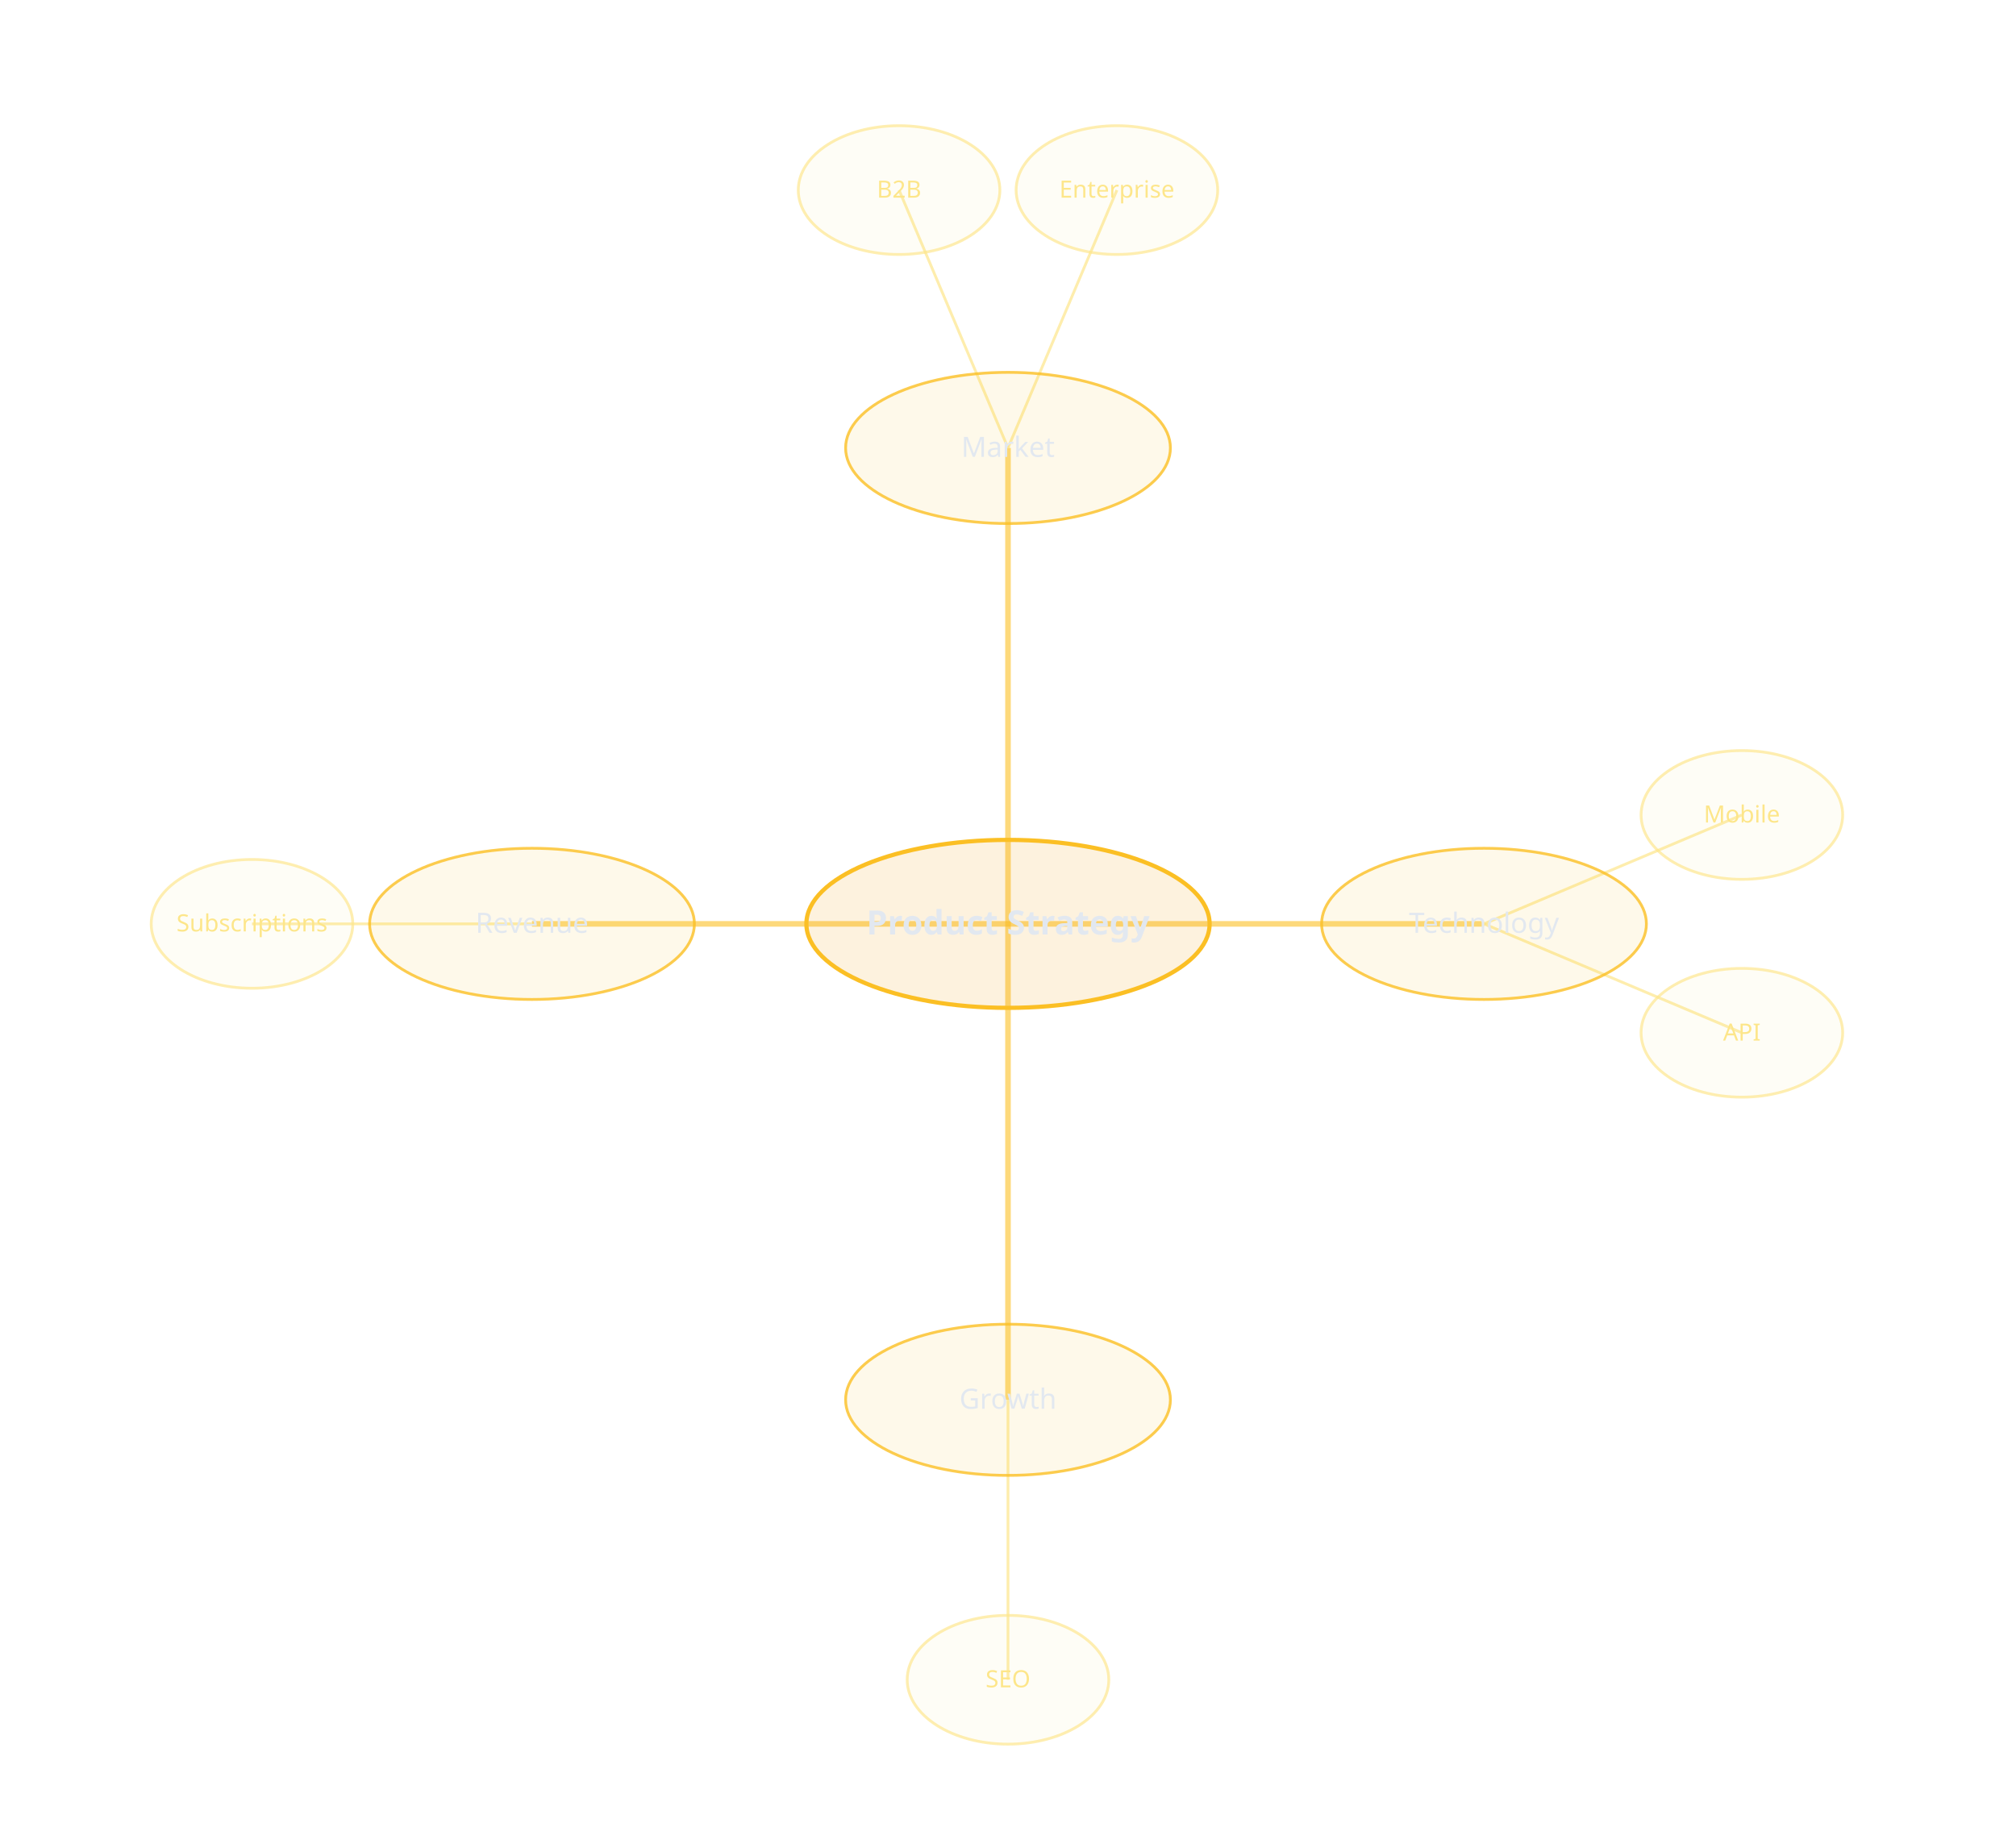
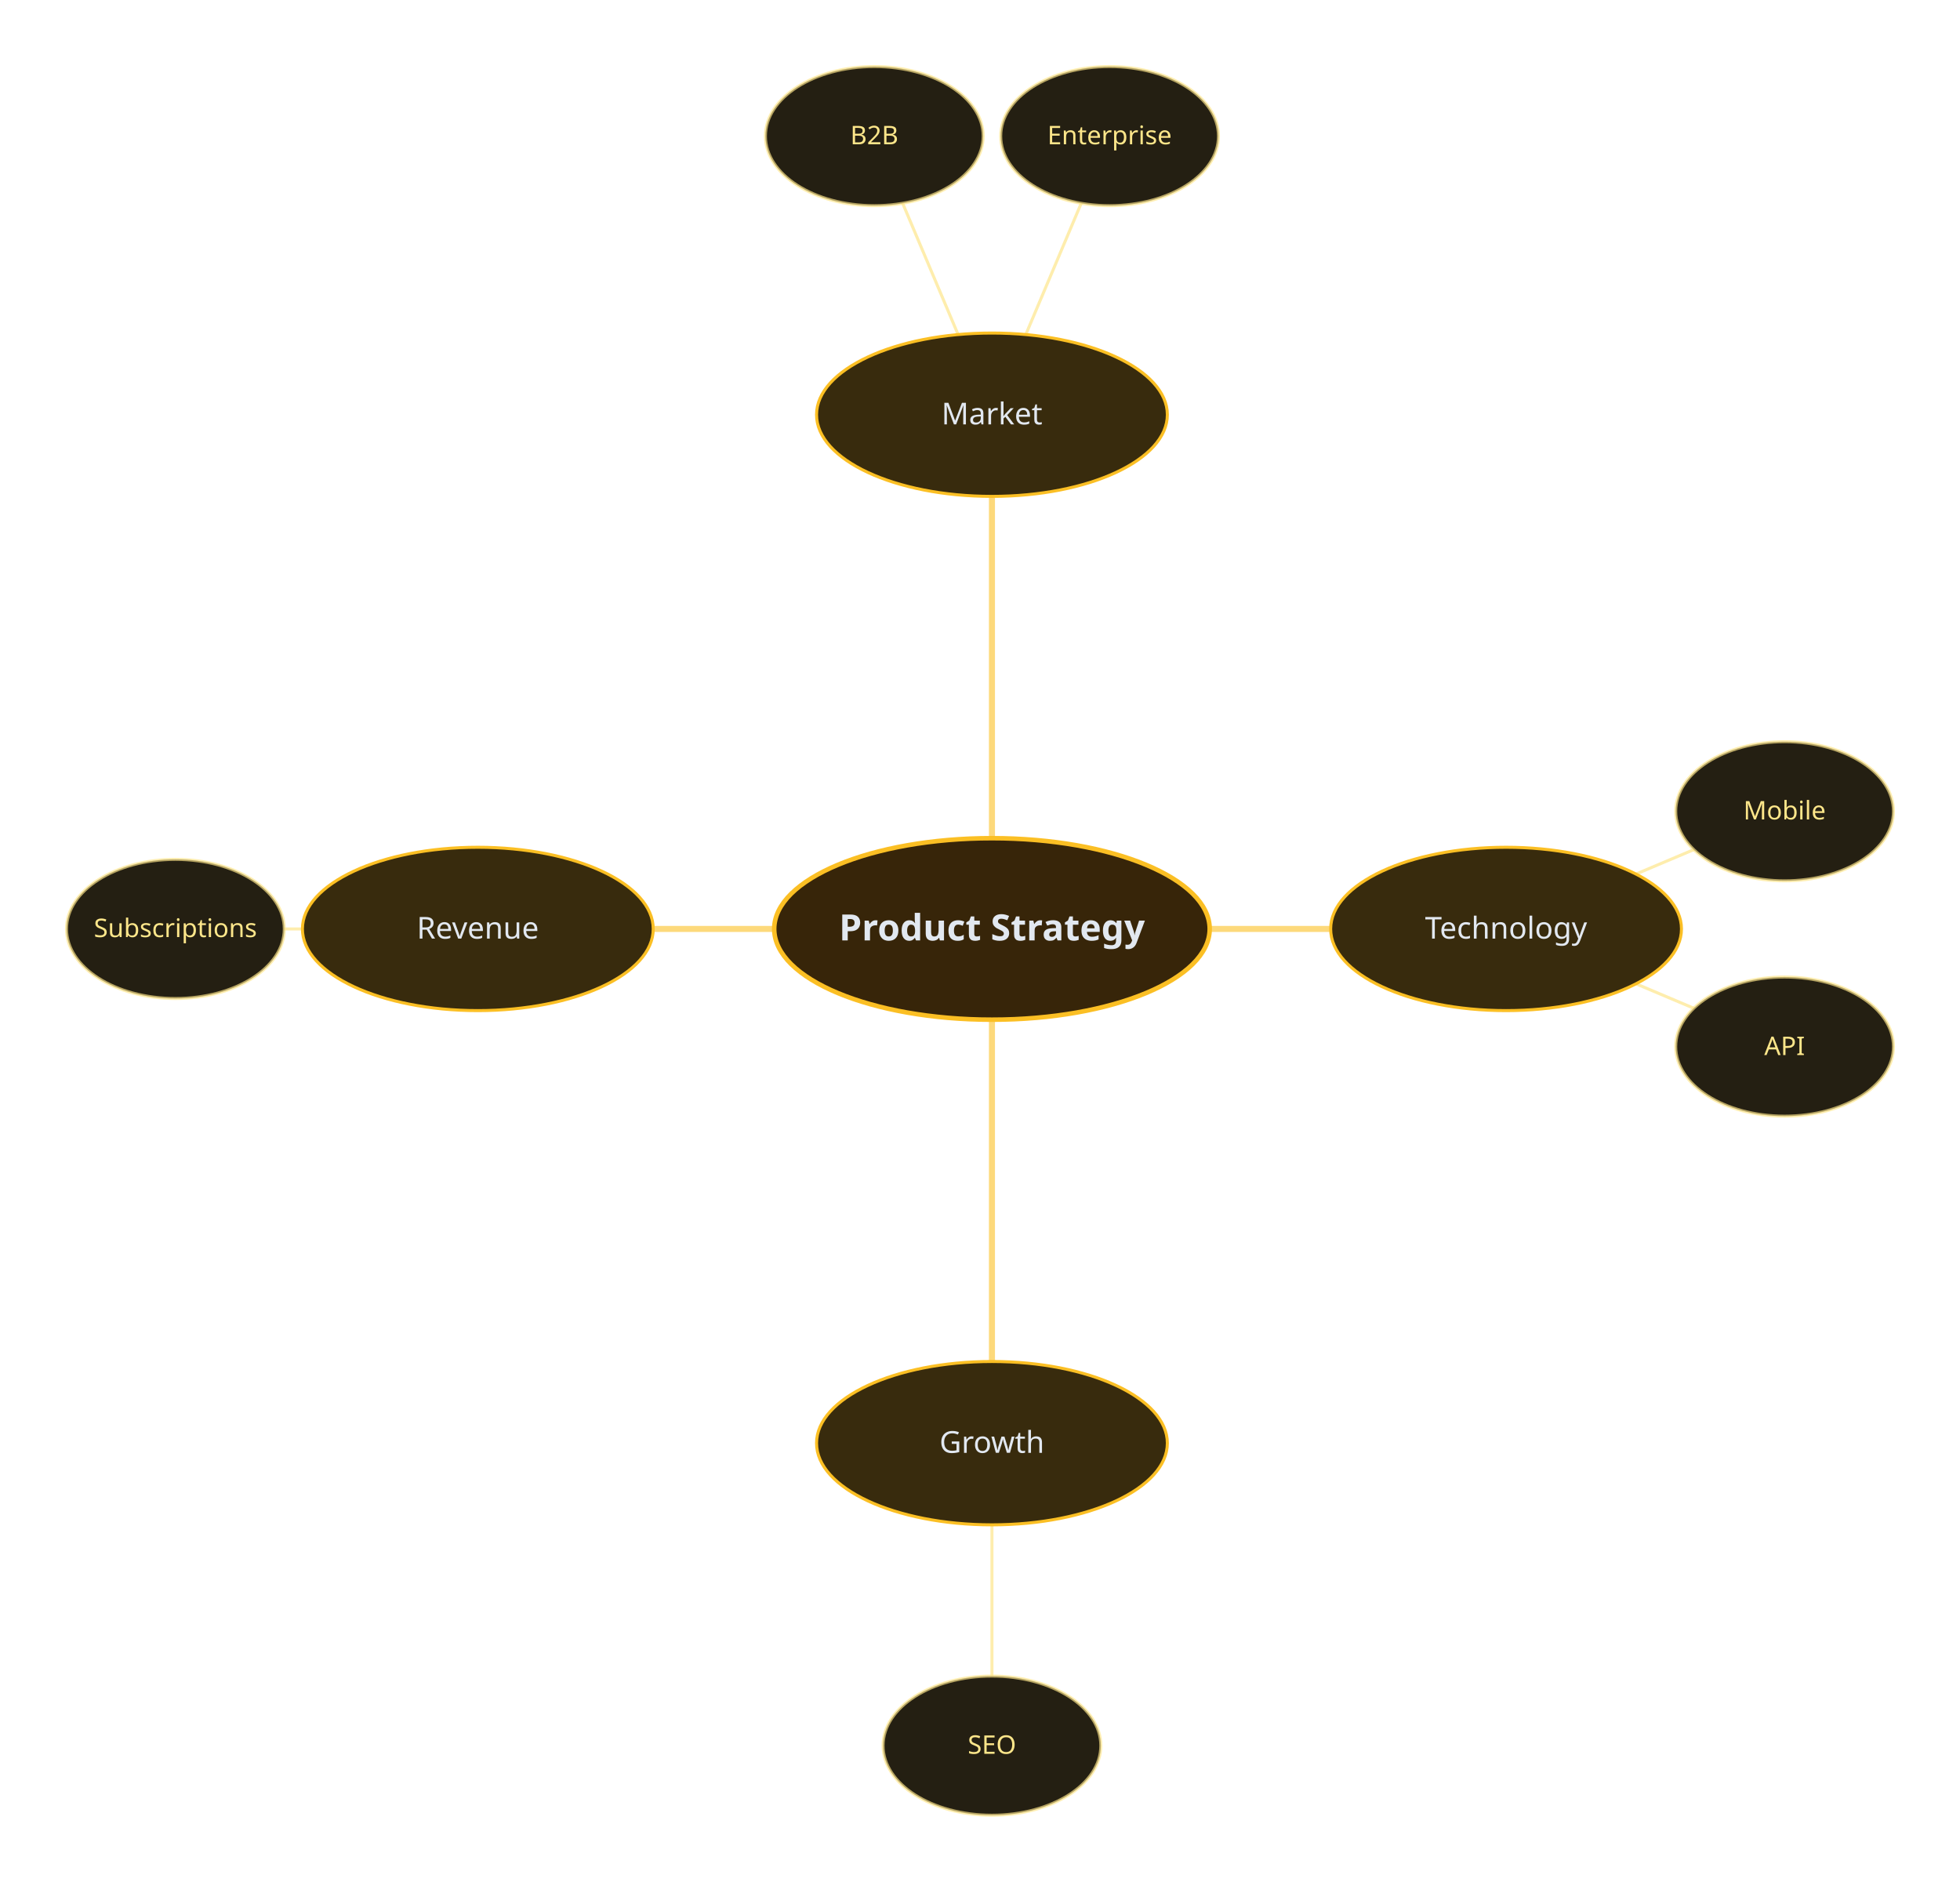
- <svg xmlns="http://www.w3.org/2000/svg" data-mdart-scope="mdart-s1cq751g" viewBox="0 0 720 660" style="width:100%;height:auto;background:#14100a;border-radius:8px">
+ <svg xmlns="http://www.w3.org/2000/svg" data-mdart-scope="mdart-s1cq751g" viewBox="32.0 22.9 648.1 622.1" style="width:100%;height:auto;background:#14100a;border-radius:8px">
  <style>@keyframes mdart-s1cq751g-mdart-enter{from{opacity:0}to{opacity:1}}@keyframes mdart-s1cq751g-mdart-bar-grow{from{transform:matrix(0,0,0,1,0,0)}to{transform:matrix(1,0,0,1,0,0)}}@keyframes mdart-s1cq751g-mdart-stroke-grow{from{stroke-dashoffset:1}to{stroke-dashoffset:0}}@keyframes mdart-s1cq751g-mdart-marker-pop{from{opacity:0}to{opacity:1}}@keyframes mdart-s1cq751g-mdart-bright-loop{0%,100%{filter:brightness(1.4) saturate(1.25) drop-shadow(0 0 6px rgba(255,255,255,.4))}15.0%{filter:brightness(1) saturate(1)}95.4%{filter:brightness(1) saturate(1)}}[data-mdart-scope="mdart-s1cq751g"] .mdart-n0{animation:mdart-s1cq751g-mdart-enter 461ms ease-out 0ms 1 both}[data-mdart-scope="mdart-s1cq751g"] .mdart-n0 rect:not(.mdart-no-glow),[data-mdart-scope="mdart-s1cq751g"] .mdart-n0 circle:not(.mdart-no-glow),[data-mdart-scope="mdart-s1cq751g"] .mdart-n0 polygon:not(.mdart-no-glow),[data-mdart-scope="mdart-s1cq751g"] .mdart-n0 ellipse:not(.mdart-no-glow){animation:mdart-s1cq751g-mdart-bright-loop 10800ms ease-in-out 3921ms infinite}[data-mdart-scope="mdart-s1cq751g"] .mdart-n0 .mdart-glow-text{animation:mdart-s1cq751g-mdart-bright-loop 10800ms ease-in-out 3921ms infinite}[data-mdart-scope="mdart-s1cq751g"] .mdart-n0 .mdart-glow-stroke{animation:mdart-s1cq751g-mdart-bright-loop 10800ms ease-in-out 3921ms infinite}[data-mdart-scope="mdart-s1cq751g"] .mdart-n0 .mdart-bar-grow{transform-box:fill-box;transform-origin:left center;animation:mdart-s1cq751g-mdart-bar-grow 900ms ease-out 346ms 1 both}[data-mdart-scope="mdart-s1cq751g"] .mdart-n0 .mdart-stroke-grow{stroke-dasharray:1;stroke-dashoffset:1;animation:mdart-s1cq751g-mdart-stroke-grow 900ms ease-out 346ms 1 both}[data-mdart-scope="mdart-s1cq751g"] .mdart-n0 .mdart-marker-pop{opacity:0;animation:mdart-s1cq751g-mdart-marker-pop 180ms ease-out 1246ms 1 both}[data-mdart-scope="mdart-s1cq751g"] .mdart-arr-n0{animation:mdart-s1cq751g-mdart-enter 461ms ease-out 0ms 1 both}[data-mdart-scope="mdart-s1cq751g"] .mdart-n1{animation:mdart-s1cq751g-mdart-enter 461ms ease-out 640ms 1 both}[data-mdart-scope="mdart-s1cq751g"] .mdart-n1 rect:not(.mdart-no-glow),[data-mdart-scope="mdart-s1cq751g"] .mdart-n1 circle:not(.mdart-no-glow),[data-mdart-scope="mdart-s1cq751g"] .mdart-n1 polygon:not(.mdart-no-glow),[data-mdart-scope="mdart-s1cq751g"] .mdart-n1 ellipse:not(.mdart-no-glow){animation:mdart-s1cq751g-mdart-bright-loop 10800ms ease-in-out 5721ms infinite}[data-mdart-scope="mdart-s1cq751g"] .mdart-n1 .mdart-glow-text{animation:mdart-s1cq751g-mdart-bright-loop 10800ms ease-in-out 5721ms infinite}[data-mdart-scope="mdart-s1cq751g"] .mdart-n1 .mdart-glow-stroke{animation:mdart-s1cq751g-mdart-bright-loop 10800ms ease-in-out 5721ms infinite}[data-mdart-scope="mdart-s1cq751g"] .mdart-n1 .mdart-bar-grow{transform-box:fill-box;transform-origin:left center;animation:mdart-s1cq751g-mdart-bar-grow 900ms ease-out 986ms 1 both}[data-mdart-scope="mdart-s1cq751g"] .mdart-n1 .mdart-stroke-grow{stroke-dasharray:1;stroke-dashoffset:1;animation:mdart-s1cq751g-mdart-stroke-grow 900ms ease-out 986ms 1 both}[data-mdart-scope="mdart-s1cq751g"] .mdart-n1 .mdart-marker-pop{opacity:0;animation:mdart-s1cq751g-mdart-marker-pop 180ms ease-out 1886ms 1 both}[data-mdart-scope="mdart-s1cq751g"] .mdart-arr-n1{animation:mdart-s1cq751g-mdart-enter 461ms ease-out 640ms 1 both}[data-mdart-scope="mdart-s1cq751g"] .mdart-n2{animation:mdart-s1cq751g-mdart-enter 461ms ease-out 1280ms 1 both}[data-mdart-scope="mdart-s1cq751g"] .mdart-n2 rect:not(.mdart-no-glow),[data-mdart-scope="mdart-s1cq751g"] .mdart-n2 circle:not(.mdart-no-glow),[data-mdart-scope="mdart-s1cq751g"] .mdart-n2 polygon:not(.mdart-no-glow),[data-mdart-scope="mdart-s1cq751g"] .mdart-n2 ellipse:not(.mdart-no-glow){animation:mdart-s1cq751g-mdart-bright-loop 10800ms ease-in-out 7521ms infinite}[data-mdart-scope="mdart-s1cq751g"] .mdart-n2 .mdart-glow-text{animation:mdart-s1cq751g-mdart-bright-loop 10800ms ease-in-out 7521ms infinite}[data-mdart-scope="mdart-s1cq751g"] .mdart-n2 .mdart-glow-stroke{animation:mdart-s1cq751g-mdart-bright-loop 10800ms ease-in-out 7521ms infinite}[data-mdart-scope="mdart-s1cq751g"] .mdart-n2 .mdart-bar-grow{transform-box:fill-box;transform-origin:left center;animation:mdart-s1cq751g-mdart-bar-grow 900ms ease-out 1626ms 1 both}[data-mdart-scope="mdart-s1cq751g"] .mdart-n2 .mdart-stroke-grow{stroke-dasharray:1;stroke-dashoffset:1;animation:mdart-s1cq751g-mdart-stroke-grow 900ms ease-out 1626ms 1 both}[data-mdart-scope="mdart-s1cq751g"] .mdart-n2 .mdart-marker-pop{opacity:0;animation:mdart-s1cq751g-mdart-marker-pop 180ms ease-out 2526ms 1 both}[data-mdart-scope="mdart-s1cq751g"] .mdart-arr-n2{animation:mdart-s1cq751g-mdart-enter 461ms ease-out 1280ms 1 both}[data-mdart-scope="mdart-s1cq751g"] .mdart-n3{animation:mdart-s1cq751g-mdart-enter 461ms ease-out 1920ms 1 both}[data-mdart-scope="mdart-s1cq751g"] .mdart-n3 rect:not(.mdart-no-glow),[data-mdart-scope="mdart-s1cq751g"] .mdart-n3 circle:not(.mdart-no-glow),[data-mdart-scope="mdart-s1cq751g"] .mdart-n3 polygon:not(.mdart-no-glow),[data-mdart-scope="mdart-s1cq751g"] .mdart-n3 ellipse:not(.mdart-no-glow){animation:mdart-s1cq751g-mdart-bright-loop 10800ms ease-in-out 9321ms infinite}[data-mdart-scope="mdart-s1cq751g"] .mdart-n3 .mdart-glow-text{animation:mdart-s1cq751g-mdart-bright-loop 10800ms ease-in-out 9321ms infinite}[data-mdart-scope="mdart-s1cq751g"] .mdart-n3 .mdart-glow-stroke{animation:mdart-s1cq751g-mdart-bright-loop 10800ms ease-in-out 9321ms infinite}[data-mdart-scope="mdart-s1cq751g"] .mdart-n3 .mdart-bar-grow{transform-box:fill-box;transform-origin:left center;animation:mdart-s1cq751g-mdart-bar-grow 900ms ease-out 2266ms 1 both}[data-mdart-scope="mdart-s1cq751g"] .mdart-n3 .mdart-stroke-grow{stroke-dasharray:1;stroke-dashoffset:1;animation:mdart-s1cq751g-mdart-stroke-grow 900ms ease-out 2266ms 1 both}[data-mdart-scope="mdart-s1cq751g"] .mdart-n3 .mdart-marker-pop{opacity:0;animation:mdart-s1cq751g-mdart-marker-pop 180ms ease-out 3166ms 1 both}[data-mdart-scope="mdart-s1cq751g"] .mdart-arr-n3{animation:mdart-s1cq751g-mdart-enter 461ms ease-out 1920ms 1 both}[data-mdart-scope="mdart-s1cq751g"] .mdart-n4{animation:mdart-s1cq751g-mdart-enter 461ms ease-out 2560ms 1 both}[data-mdart-scope="mdart-s1cq751g"] .mdart-n4 rect:not(.mdart-no-glow),[data-mdart-scope="mdart-s1cq751g"] .mdart-n4 circle:not(.mdart-no-glow),[data-mdart-scope="mdart-s1cq751g"] .mdart-n4 polygon:not(.mdart-no-glow),[data-mdart-scope="mdart-s1cq751g"] .mdart-n4 ellipse:not(.mdart-no-glow){animation:mdart-s1cq751g-mdart-bright-loop 10800ms ease-in-out 11121ms infinite}[data-mdart-scope="mdart-s1cq751g"] .mdart-n4 .mdart-glow-text{animation:mdart-s1cq751g-mdart-bright-loop 10800ms ease-in-out 11121ms infinite}[data-mdart-scope="mdart-s1cq751g"] .mdart-n4 .mdart-glow-stroke{animation:mdart-s1cq751g-mdart-bright-loop 10800ms ease-in-out 11121ms infinite}[data-mdart-scope="mdart-s1cq751g"] .mdart-n4 .mdart-bar-grow{transform-box:fill-box;transform-origin:left center;animation:mdart-s1cq751g-mdart-bar-grow 900ms ease-out 2906ms 1 both}[data-mdart-scope="mdart-s1cq751g"] .mdart-n4 .mdart-stroke-grow{stroke-dasharray:1;stroke-dashoffset:1;animation:mdart-s1cq751g-mdart-stroke-grow 900ms ease-out 2906ms 1 both}[data-mdart-scope="mdart-s1cq751g"] .mdart-n4 .mdart-marker-pop{opacity:0;animation:mdart-s1cq751g-mdart-marker-pop 180ms ease-out 3806ms 1 both}[data-mdart-scope="mdart-s1cq751g"] .mdart-arr-n4{animation:mdart-s1cq751g-mdart-enter 461ms ease-out 2560ms 1 both}</style>
  <g class="mdart-n1">
    <line x1="360.0" y1="330.0" x2="360.0" y2="160.0" stroke="#fbbf2499" stroke-width="2" />
    <line x1="360.0" y1="160.0" x2="321.1" y2="67.9" stroke="#fde68a" stroke-width="1" opacity="0.7" />
    <line x1="360.0" y1="160.0" x2="398.9" y2="67.9" stroke="#fde68a" stroke-width="1" opacity="0.7" />
-     <ellipse cx="360.0" cy="160.0" rx="58" ry="27" fill="#fbbf2418" stroke="#fbbf24cc" stroke-width="1" />
+     <ellipse cx="360.0" cy="160.0" rx="58" ry="27" fill="#14100a" />
+     <ellipse cx="360.0" cy="160.0" rx="58" ry="27" fill="#fbbf2428" stroke="#fbbf24" stroke-width="1" />
+     <ellipse cx="321.1" cy="67.9" rx="36" ry="23" fill="#14100a" />
    <ellipse cx="321.1" cy="67.9" rx="36" ry="23" fill="#fde68a12" stroke="#fde68aaa" stroke-width="1" />
+     <ellipse cx="398.9" cy="67.9" rx="36" ry="23" fill="#14100a" />
    <ellipse cx="398.9" cy="67.9" rx="36" ry="23" fill="#fde68a12" stroke="#fde68aaa" stroke-width="1" />
    <text x="360.0" y="163.2" text-anchor="middle" font-size="10" fill="#e2e8f0" font-family="'Noto Sans', 'Noto Sans CJK', Inter, -apple-system, BlinkMacSystemFont, 'Segoe UI', Roboto, 'Helvetica Neue', Arial, sans-serif" font-weight="normal">
      <tspan x="360.0" dy="0">Market</tspan>
    </text>
    <text x="321.1" y="70.6" text-anchor="middle" font-size="8.5" fill="#fde68a" font-family="'Noto Sans', 'Noto Sans CJK', Inter, -apple-system, BlinkMacSystemFont, 'Segoe UI', Roboto, 'Helvetica Neue', Arial, sans-serif" font-weight="normal">
      <tspan x="321.1" dy="0">B2B</tspan>
    </text>
    <text x="398.9" y="70.6" text-anchor="middle" font-size="8.5" fill="#fde68a" font-family="'Noto Sans', 'Noto Sans CJK', Inter, -apple-system, BlinkMacSystemFont, 'Segoe UI', Roboto, 'Helvetica Neue', Arial, sans-serif" font-weight="normal">
      <tspan x="398.9" dy="0">Enterprise</tspan>
    </text>
  </g>
  <g class="mdart-n2">
    <line x1="360.0" y1="330.0" x2="530.0" y2="330.0" stroke="#fbbf2499" stroke-width="2" />
    <line x1="530.0" y1="330.0" x2="622.1" y2="291.1" stroke="#fde68a" stroke-width="1" opacity="0.7" />
    <line x1="530.0" y1="330.0" x2="622.1" y2="368.9" stroke="#fde68a" stroke-width="1" opacity="0.7" />
-     <ellipse cx="530.0" cy="330.0" rx="58" ry="27" fill="#fbbf2418" stroke="#fbbf24cc" stroke-width="1" />
+     <ellipse cx="530.0" cy="330.0" rx="58" ry="27" fill="#14100a" />
+     <ellipse cx="530.0" cy="330.0" rx="58" ry="27" fill="#fbbf2428" stroke="#fbbf24" stroke-width="1" />
+     <ellipse cx="622.1" cy="291.1" rx="36" ry="23" fill="#14100a" />
    <ellipse cx="622.1" cy="291.1" rx="36" ry="23" fill="#fde68a12" stroke="#fde68aaa" stroke-width="1" />
+     <ellipse cx="622.1" cy="368.9" rx="36" ry="23" fill="#14100a" />
    <ellipse cx="622.1" cy="368.9" rx="36" ry="23" fill="#fde68a12" stroke="#fde68aaa" stroke-width="1" />
    <text x="530.0" y="333.2" text-anchor="middle" font-size="10" fill="#e2e8f0" font-family="'Noto Sans', 'Noto Sans CJK', Inter, -apple-system, BlinkMacSystemFont, 'Segoe UI', Roboto, 'Helvetica Neue', Arial, sans-serif" font-weight="normal">
      <tspan x="530.0" dy="0">Technology</tspan>
    </text>
    <text x="622.1" y="293.8" text-anchor="middle" font-size="8.5" fill="#fde68a" font-family="'Noto Sans', 'Noto Sans CJK', Inter, -apple-system, BlinkMacSystemFont, 'Segoe UI', Roboto, 'Helvetica Neue', Arial, sans-serif" font-weight="normal">
      <tspan x="622.1" dy="0">Mobile</tspan>
    </text>
    <text x="622.1" y="371.7" text-anchor="middle" font-size="8.5" fill="#fde68a" font-family="'Noto Sans', 'Noto Sans CJK', Inter, -apple-system, BlinkMacSystemFont, 'Segoe UI', Roboto, 'Helvetica Neue', Arial, sans-serif" font-weight="normal">
      <tspan x="622.1" dy="0">API</tspan>
    </text>
  </g>
  <g class="mdart-n3">
    <line x1="360.0" y1="330.0" x2="360.0" y2="500.0" stroke="#fbbf2499" stroke-width="2" />
    <line x1="360.0" y1="500.0" x2="360.0" y2="600.0" stroke="#fde68a" stroke-width="1" opacity="0.7" />
-     <ellipse cx="360.0" cy="500.0" rx="58" ry="27" fill="#fbbf2418" stroke="#fbbf24cc" stroke-width="1" />
+     <ellipse cx="360.0" cy="500.0" rx="58" ry="27" fill="#14100a" />
+     <ellipse cx="360.0" cy="500.0" rx="58" ry="27" fill="#fbbf2428" stroke="#fbbf24" stroke-width="1" />
+     <ellipse cx="360.0" cy="600.0" rx="36" ry="23" fill="#14100a" />
    <ellipse cx="360.0" cy="600.0" rx="36" ry="23" fill="#fde68a12" stroke="#fde68aaa" stroke-width="1" />
    <text x="360.0" y="503.2" text-anchor="middle" font-size="10" fill="#e2e8f0" font-family="'Noto Sans', 'Noto Sans CJK', Inter, -apple-system, BlinkMacSystemFont, 'Segoe UI', Roboto, 'Helvetica Neue', Arial, sans-serif" font-weight="normal">
      <tspan x="360.0" dy="0">Growth</tspan>
    </text>
    <text x="360.0" y="602.7" text-anchor="middle" font-size="8.5" fill="#fde68a" font-family="'Noto Sans', 'Noto Sans CJK', Inter, -apple-system, BlinkMacSystemFont, 'Segoe UI', Roboto, 'Helvetica Neue', Arial, sans-serif" font-weight="normal">
      <tspan x="360.0" dy="0">SEO</tspan>
    </text>
  </g>
  <g class="mdart-n4">
    <line x1="360.0" y1="330.0" x2="190.0" y2="330.0" stroke="#fbbf2499" stroke-width="2" />
    <line x1="190.0" y1="330.0" x2="90.0" y2="330.0" stroke="#fde68a" stroke-width="1" opacity="0.7" />
-     <ellipse cx="190.0" cy="330.0" rx="58" ry="27" fill="#fbbf2418" stroke="#fbbf24cc" stroke-width="1" />
+     <ellipse cx="190.0" cy="330.0" rx="58" ry="27" fill="#14100a" />
+     <ellipse cx="190.0" cy="330.0" rx="58" ry="27" fill="#fbbf2428" stroke="#fbbf24" stroke-width="1" />
+     <ellipse cx="90.0" cy="330.0" rx="36" ry="23" fill="#14100a" />
    <ellipse cx="90.0" cy="330.0" rx="36" ry="23" fill="#fde68a12" stroke="#fde68aaa" stroke-width="1" />
    <text x="190.0" y="333.2" text-anchor="middle" font-size="10" fill="#e2e8f0" font-family="'Noto Sans', 'Noto Sans CJK', Inter, -apple-system, BlinkMacSystemFont, 'Segoe UI', Roboto, 'Helvetica Neue', Arial, sans-serif" font-weight="normal">
      <tspan x="190.0" dy="0">Revenue</tspan>
    </text>
    <text x="90.0" y="332.7" text-anchor="middle" font-size="8.5" fill="#fde68a" font-family="'Noto Sans', 'Noto Sans CJK', Inter, -apple-system, BlinkMacSystemFont, 'Segoe UI', Roboto, 'Helvetica Neue', Arial, sans-serif" font-weight="normal">
      <tspan x="90.0" dy="0">Subscriptions</tspan>
    </text>
  </g>
  <g class="mdart-n0">
-     <ellipse cx="360" cy="330" rx="72" ry="30" fill="#f59e0b22" stroke="#fbbf24" stroke-width="1.5" />
+     <ellipse cx="360" cy="330" rx="72" ry="30" fill="#14100a" />
+     <ellipse cx="360" cy="330" rx="72" ry="30" fill="#f59e0b28" stroke="#fbbf24" stroke-width="1.5" />
    <text x="360.0" y="333.8" text-anchor="middle" font-size="12" fill="#e2e8f0" font-family="'Noto Sans', 'Noto Sans CJK', Inter, -apple-system, BlinkMacSystemFont, 'Segoe UI', Roboto, 'Helvetica Neue', Arial, sans-serif" font-weight="600">
      <tspan x="360.0" dy="0">Product Strategy</tspan>
    </text>
  </g>
</svg>
